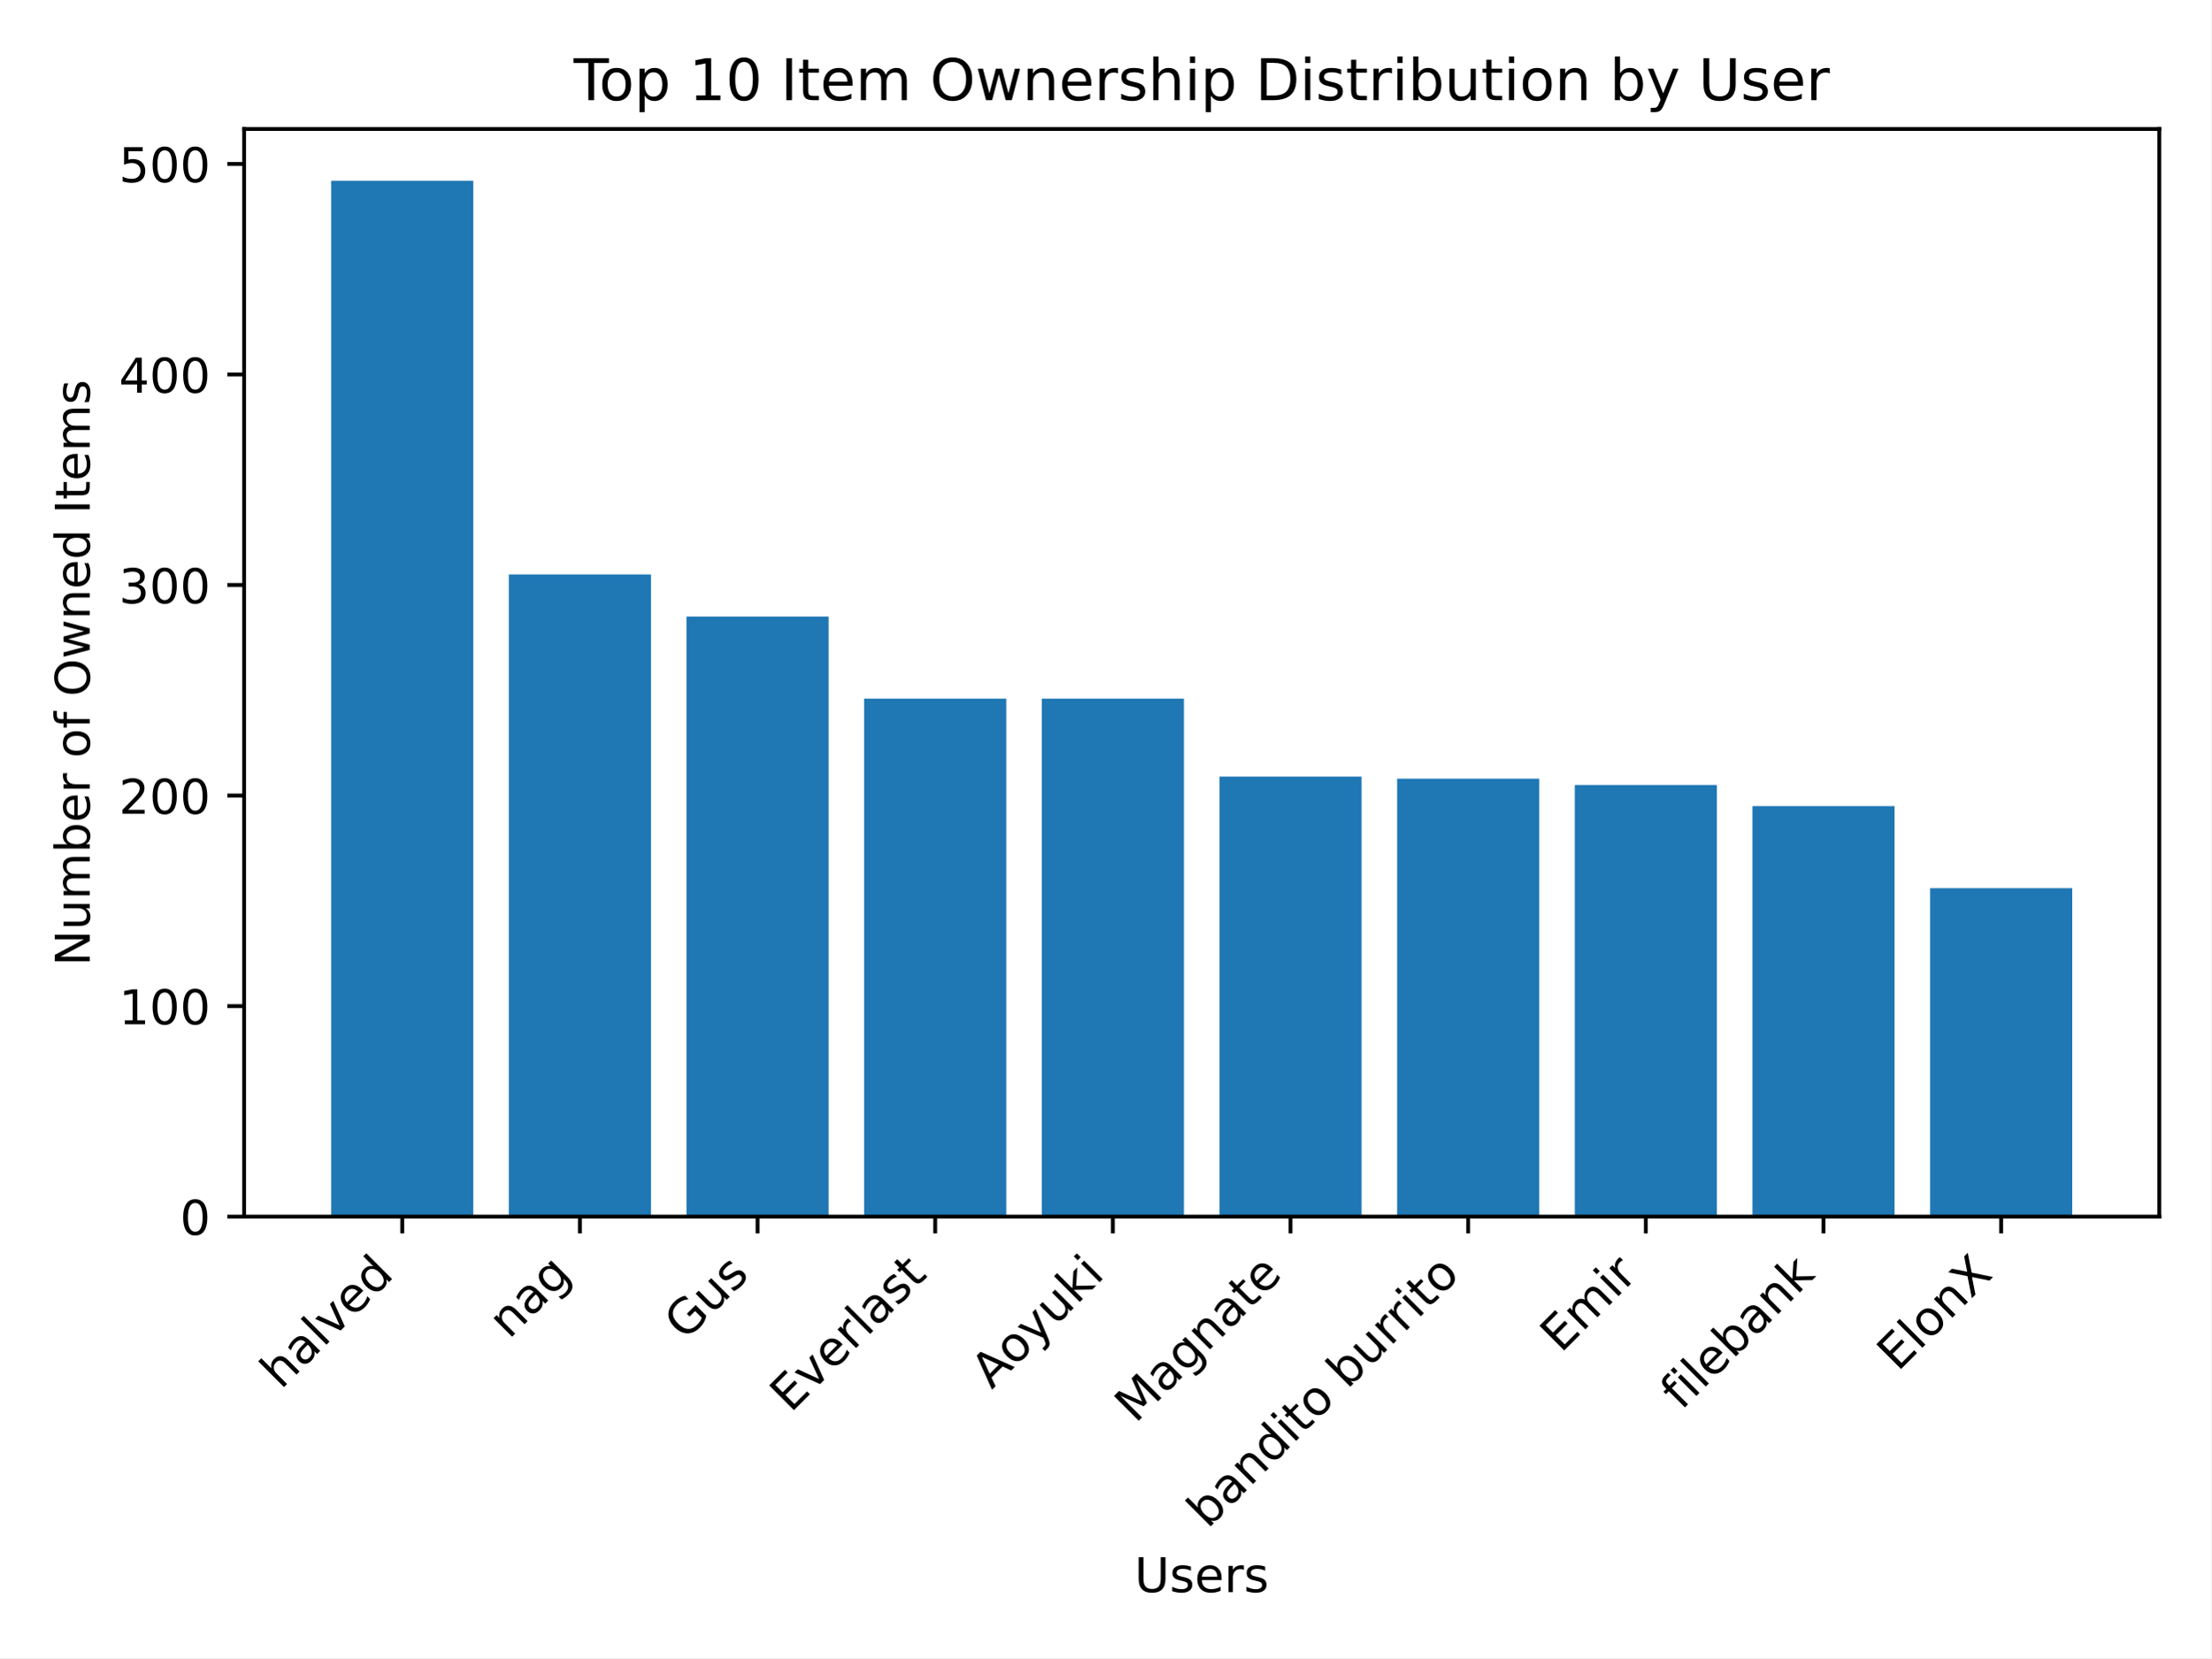
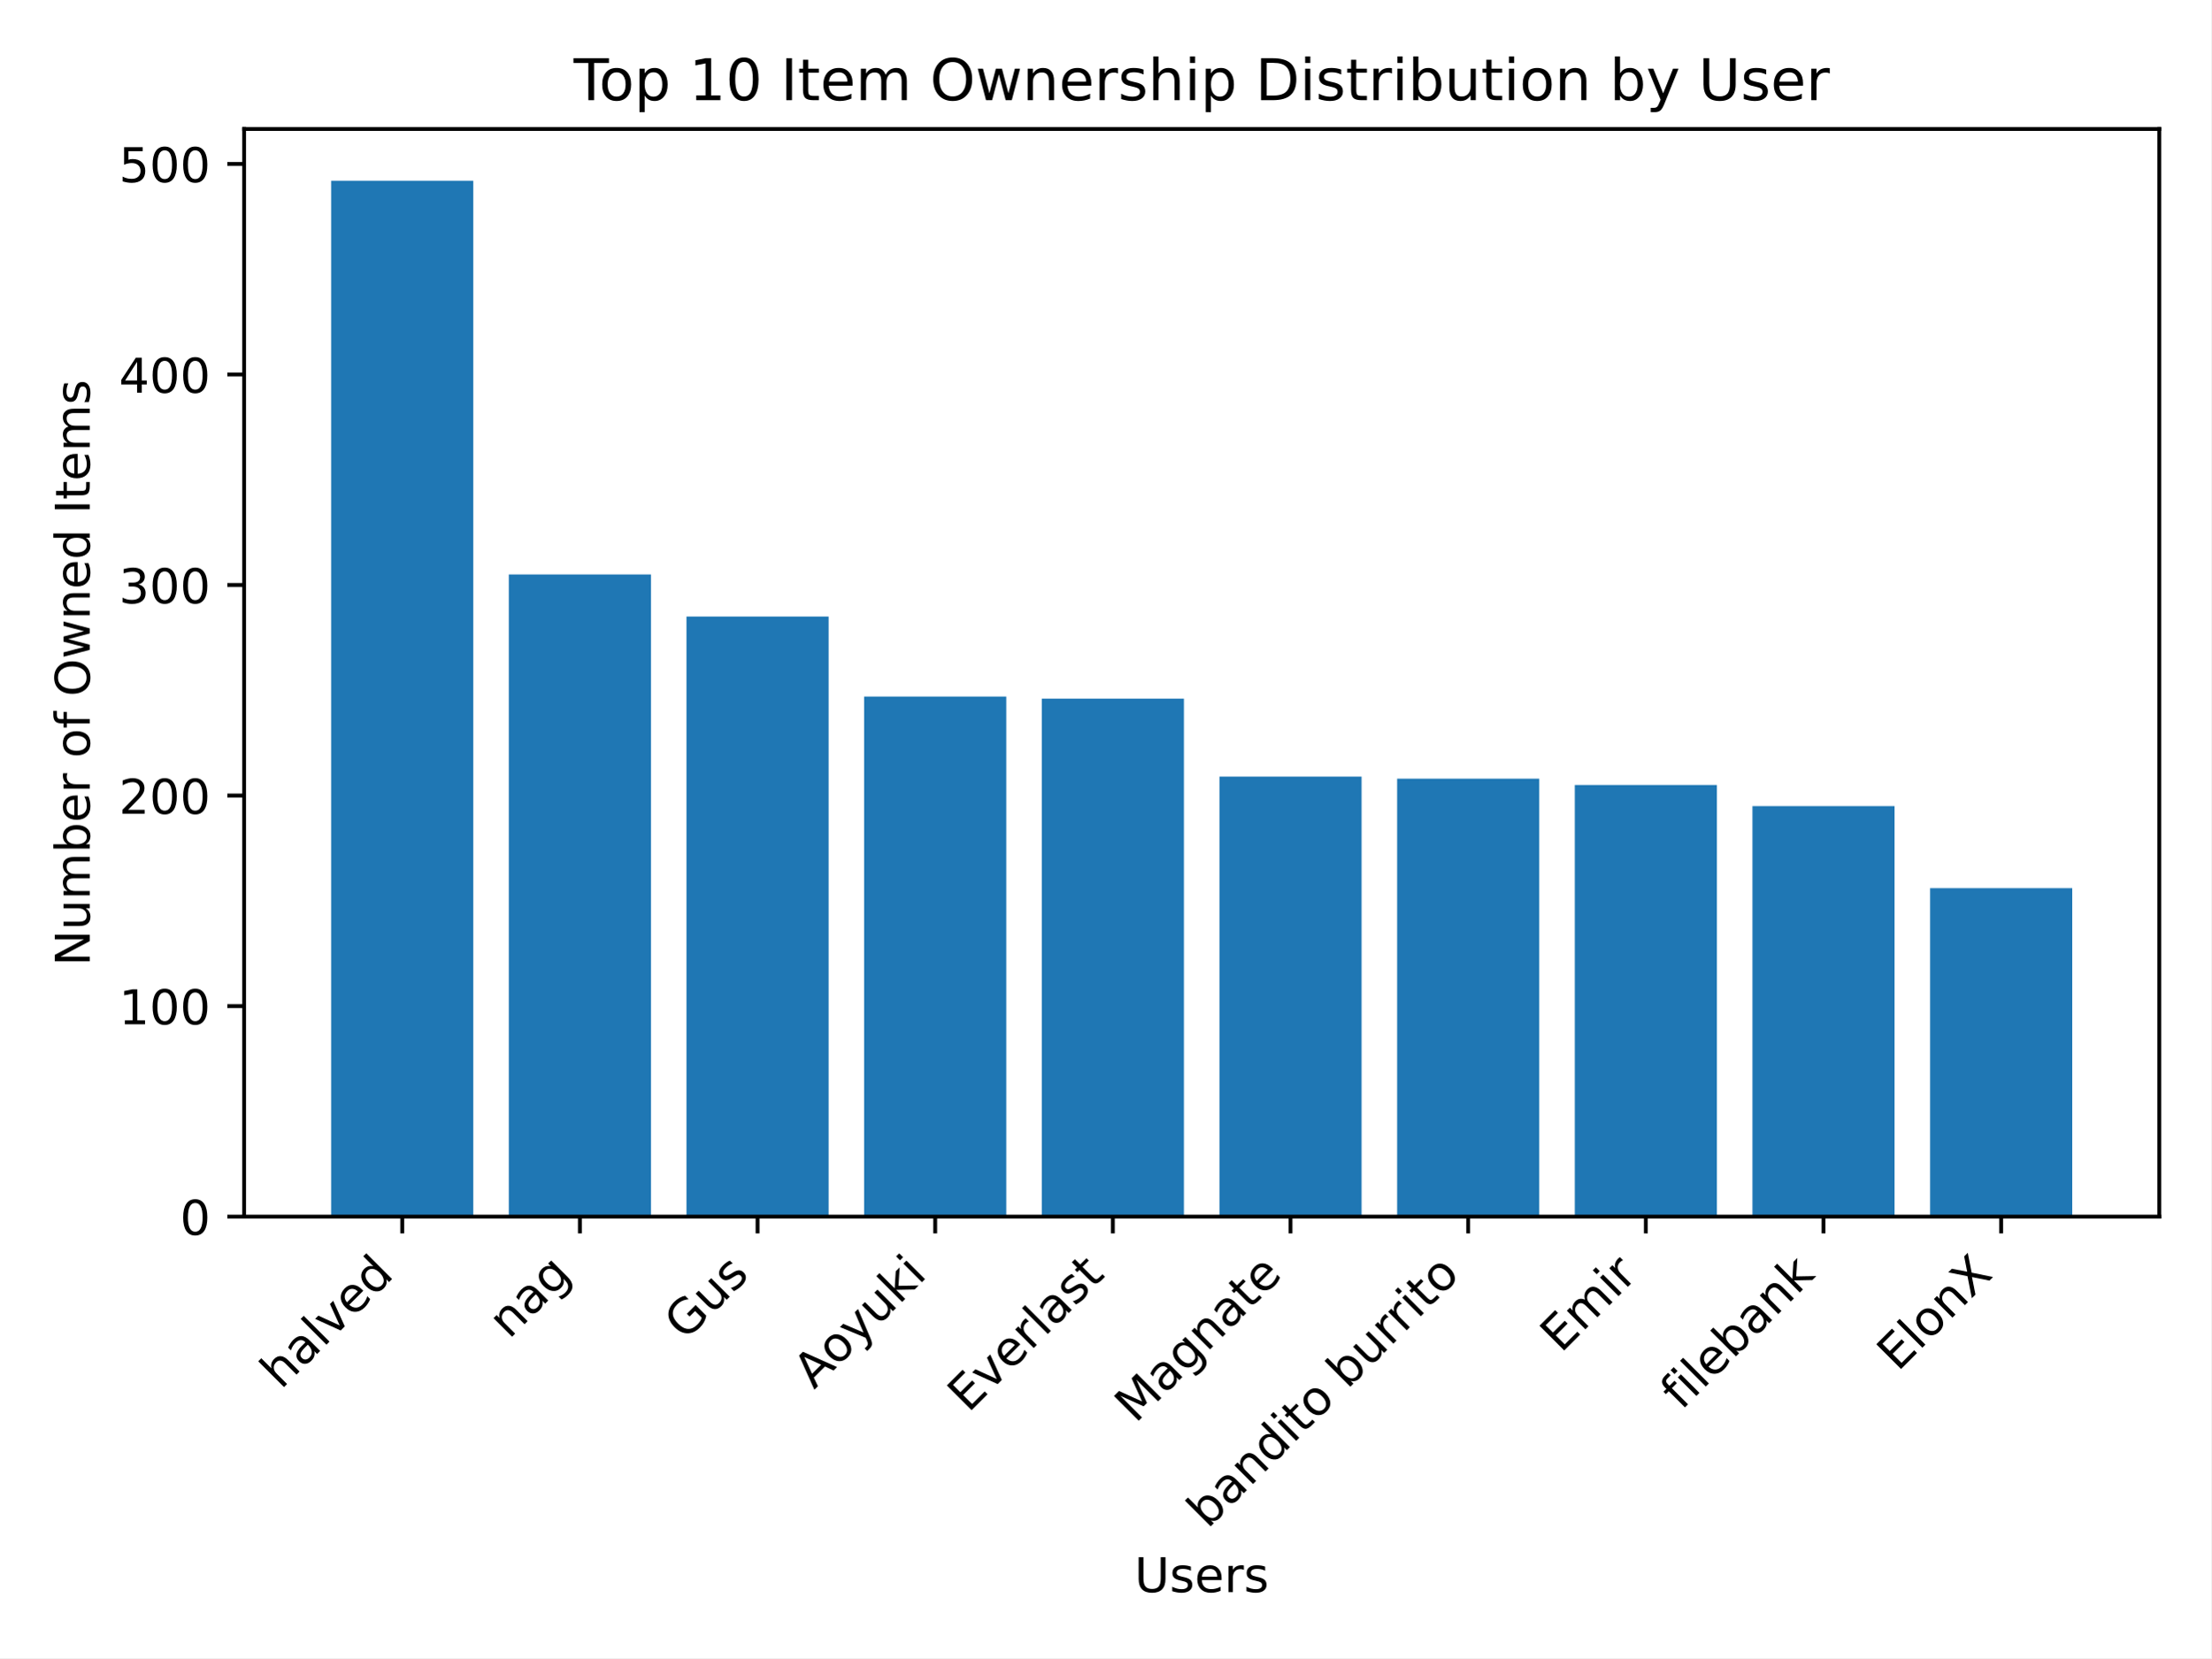
<svg xmlns="http://www.w3.org/2000/svg" xmlns:xlink="http://www.w3.org/1999/xlink" width="460.8pt" height="345.6pt" viewBox="0 0 460.8 345.6" version="1.1">
  <defs>
    <style type="text/css">*{stroke-linejoin: round; stroke-linecap: butt}</style>
  </defs>
  <g id="figure_1">
    <g id="patch_1">
      <path d="M 0 345.6  L 460.8 345.6  L 460.8 0  L 0 0  z " style="fill: #ffffff" />
    </g>
    <g id="axes_1">
      <g id="patch_2">
        <path d="M 50.87 253.581  L 450 253.581  L 450 26.88  L 50.87 26.88  z " style="fill: #ffffff" />
      </g>
      <g id="patch_3">
-         <path d="M 69.012 253.581  L 98.632 253.581  L 98.632 37.675  L 69.012 37.675  z " clip-path="url(#p91d55dc1e4)" style="fill: #1f77b4" />
+         <path d="M 69.012 253.581  L 98.632 253.581  L 98.632 37.675  L 69.012 37.675  z " clip-path="url(#pfe0684c761)" style="fill: #1f77b4" />
      </g>
      <g id="patch_4">
-         <path d="M 106.037 253.581  L 135.657 253.581  L 135.657 119.737  L 106.037 119.737  z " clip-path="url(#p91d55dc1e4)" style="fill: #1f77b4" />
+         <path d="M 106.037 253.581  L 135.657 253.581  L 135.657 119.737  L 106.037 119.737  z " clip-path="url(#pfe0684c761)" style="fill: #1f77b4" />
      </g>
      <g id="patch_5">
-         <path d="M 143.062 253.581  L 172.682 253.581  L 172.682 128.513  L 143.062 128.513  z " clip-path="url(#p91d55dc1e4)" style="fill: #1f77b4" />
+         <path d="M 143.062 253.581  L 172.682 253.581  L 172.682 128.513  L 143.062 128.513  z " clip-path="url(#pfe0684c761)" style="fill: #1f77b4" />
      </g>
      <g id="patch_6">
-         <path d="M 180.087 253.581  L 209.707 253.581  L 209.707 145.628  L 180.087 145.628  z " clip-path="url(#p91d55dc1e4)" style="fill: #1f77b4" />
+         <path d="M 180.087 253.581  L 209.707 253.581  L 209.707 145.189  L 180.087 145.189  z " clip-path="url(#pfe0684c761)" style="fill: #1f77b4" />
      </g>
      <g id="patch_7">
-         <path d="M 217.112 253.581  L 246.732 253.581  L 246.732 145.628  L 217.112 145.628  z " clip-path="url(#p91d55dc1e4)" style="fill: #1f77b4" />
+         <path d="M 217.112 253.581  L 246.732 253.581  L 246.732 145.628  L 217.112 145.628  z " clip-path="url(#pfe0684c761)" style="fill: #1f77b4" />
      </g>
      <g id="patch_8">
-         <path d="M 254.138 253.581  L 283.758 253.581  L 283.758 161.865  L 254.138 161.865  z " clip-path="url(#p91d55dc1e4)" style="fill: #1f77b4" />
+         <path d="M 254.138 253.581  L 283.758 253.581  L 283.758 161.865  L 254.138 161.865  z " clip-path="url(#pfe0684c761)" style="fill: #1f77b4" />
      </g>
      <g id="patch_9">
-         <path d="M 291.163 253.581  L 320.783 253.581  L 320.783 162.304  L 291.163 162.304  z " clip-path="url(#p91d55dc1e4)" style="fill: #1f77b4" />
+         <path d="M 291.163 253.581  L 320.783 253.581  L 320.783 162.304  L 291.163 162.304  z " clip-path="url(#pfe0684c761)" style="fill: #1f77b4" />
      </g>
      <g id="patch_10">
-         <path d="M 328.188 253.581  L 357.808 253.581  L 357.808 163.62  L 328.188 163.62  z " clip-path="url(#p91d55dc1e4)" style="fill: #1f77b4" />
+         <path d="M 328.188 253.581  L 357.808 253.581  L 357.808 163.62  L 328.188 163.62  z " clip-path="url(#pfe0684c761)" style="fill: #1f77b4" />
      </g>
      <g id="patch_11">
-         <path d="M 365.213 253.581  L 394.833 253.581  L 394.833 168.008  L 365.213 168.008  z " clip-path="url(#p91d55dc1e4)" style="fill: #1f77b4" />
+         <path d="M 365.213 253.581  L 394.833 253.581  L 394.833 168.008  L 365.213 168.008  z " clip-path="url(#pfe0684c761)" style="fill: #1f77b4" />
      </g>
      <g id="patch_12">
-         <path d="M 402.238 253.581  L 431.858 253.581  L 431.858 185.123  L 402.238 185.123  z " clip-path="url(#p91d55dc1e4)" style="fill: #1f77b4" />
+         <path d="M 402.238 253.581  L 431.858 253.581  L 431.858 185.123  L 402.238 185.123  z " clip-path="url(#pfe0684c761)" style="fill: #1f77b4" />
      </g>
      <g id="matplotlib.axis_1">
        <g id="xtick_1">
          <g id="line2d_1">
            <defs>
-               <path id="m65806844af" d="M 0 0  L 0 3.5  " style="stroke: #000000; stroke-width: 0.8" />
+               <path id="m6b470189b4" d="M 0 0  L 0 3.5  " style="stroke: #000000; stroke-width: 0.8" />
            </defs>
            <g>
-               <use xlink:href="#m65806844af" x="83.822" y="253.581" style="stroke: #000000; stroke-width: 0.8" />
+               <use xlink:href="#m6b470189b4" x="83.822" y="253.581" style="stroke: #000000; stroke-width: 0.8" />
            </g>
          </g>
          <g id="text_1">
            <g transform="translate(58.54764 289.7576) rotate(-45) scale(0.1 -0.1)">
              <defs>
                <path id="DejaVuSans-68" d="M 3513 2113  L 3513 0  L 2938 0  L 2938 2094  Q 2938 2591 2744 2837  Q 2550 3084 2163 3084  Q 1697 3084 1428 2787  Q 1159 2491 1159 1978  L 1159 0  L 581 0  L 581 4863  L 1159 4863  L 1159 2956  Q 1366 3272 1645 3428  Q 1925 3584 2291 3584  Q 2894 3584 3203 3211  Q 3513 2838 3513 2113  z " transform="scale(0.015625)" />
                <path id="DejaVuSans-61" d="M 2194 1759  Q 1497 1759 1228 1600  Q 959 1441 959 1056  Q 959 750 1161 570  Q 1363 391 1709 391  Q 2188 391 2477 730  Q 2766 1069 2766 1631  L 2766 1759  L 2194 1759  z M 3341 1997  L 3341 0  L 2766 0  L 2766 531  Q 2569 213 2275 61  Q 1981 -91 1556 -91  Q 1019 -91 701 211  Q 384 513 384 1019  Q 384 1609 779 1909  Q 1175 2209 1959 2209  L 2766 2209  L 2766 2266  Q 2766 2663 2505 2880  Q 2244 3097 1772 3097  Q 1472 3097 1187 3025  Q 903 2953 641 2809  L 641 3341  Q 956 3463 1253 3523  Q 1550 3584 1831 3584  Q 2591 3584 2966 3190  Q 3341 2797 3341 1997  z " transform="scale(0.015625)" />
                <path id="DejaVuSans-6c" d="M 603 4863  L 1178 4863  L 1178 0  L 603 0  L 603 4863  z " transform="scale(0.015625)" />
                <path id="DejaVuSans-76" d="M 191 3500  L 800 3500  L 1894 563  L 2988 3500  L 3597 3500  L 2284 0  L 1503 0  L 191 3500  z " transform="scale(0.015625)" />
                <path id="DejaVuSans-65" d="M 3597 1894  L 3597 1613  L 953 1613  Q 991 1019 1311 708  Q 1631 397 2203 397  Q 2534 397 2845 478  Q 3156 559 3463 722  L 3463 178  Q 3153 47 2828 -22  Q 2503 -91 2169 -91  Q 1331 -91 842 396  Q 353 884 353 1716  Q 353 2575 817 3079  Q 1281 3584 2069 3584  Q 2775 3584 3186 3129  Q 3597 2675 3597 1894  z M 3022 2063  Q 3016 2534 2758 2815  Q 2500 3097 2075 3097  Q 1594 3097 1305 2825  Q 1016 2553 972 2059  L 3022 2063  z " transform="scale(0.015625)" />
                <path id="DejaVuSans-64" d="M 2906 2969  L 2906 4863  L 3481 4863  L 3481 0  L 2906 0  L 2906 525  Q 2725 213 2448 61  Q 2172 -91 1784 -91  Q 1150 -91 751 415  Q 353 922 353 1747  Q 353 2572 751 3078  Q 1150 3584 1784 3584  Q 2172 3584 2448 3432  Q 2725 3281 2906 2969  z M 947 1747  Q 947 1113 1208 752  Q 1469 391 1925 391  Q 2381 391 2643 752  Q 2906 1113 2906 1747  Q 2906 2381 2643 2742  Q 2381 3103 1925 3103  Q 1469 3103 1208 2742  Q 947 2381 947 1747  z " transform="scale(0.015625)" />
              </defs>
              <use xlink:href="#DejaVuSans-68" />
              <use xlink:href="#DejaVuSans-61" transform="translate(63.37891 0)" />
              <use xlink:href="#DejaVuSans-6c" transform="translate(124.6582 0)" />
              <use xlink:href="#DejaVuSans-76" transform="translate(152.4414 0)" />
              <use xlink:href="#DejaVuSans-65" transform="translate(211.6211 0)" />
              <use xlink:href="#DejaVuSans-64" transform="translate(273.1445 0)" />
            </g>
          </g>
        </g>
        <g id="xtick_2">
          <g id="line2d_2">
            <g>
-               <use xlink:href="#m65806844af" x="120.847" y="253.581" style="stroke: #000000; stroke-width: 0.8" />
+               <use xlink:href="#m6b470189b4" x="120.847" y="253.581" style="stroke: #000000; stroke-width: 0.8" />
            </g>
          </g>
          <g id="text_2">
            <g transform="translate(106.0732 279.257) rotate(-45) scale(0.1 -0.1)">
              <defs>
                <path id="DejaVuSans-6e" d="M 3513 2113  L 3513 0  L 2938 0  L 2938 2094  Q 2938 2591 2744 2837  Q 2550 3084 2163 3084  Q 1697 3084 1428 2787  Q 1159 2491 1159 1978  L 1159 0  L 581 0  L 581 3500  L 1159 3500  L 1159 2956  Q 1366 3272 1645 3428  Q 1925 3584 2291 3584  Q 2894 3584 3203 3211  Q 3513 2838 3513 2113  z " transform="scale(0.015625)" />
                <path id="DejaVuSans-67" d="M 2906 1791  Q 2906 2416 2648 2759  Q 2391 3103 1925 3103  Q 1463 3103 1205 2759  Q 947 2416 947 1791  Q 947 1169 1205 825  Q 1463 481 1925 481  Q 2391 481 2648 825  Q 2906 1169 2906 1791  z M 3481 434  Q 3481 -459 3084 -895  Q 2688 -1331 1869 -1331  Q 1566 -1331 1297 -1286  Q 1028 -1241 775 -1147  L 775 -588  Q 1028 -725 1275 -790  Q 1522 -856 1778 -856  Q 2344 -856 2625 -561  Q 2906 -266 2906 331  L 2906 616  Q 2728 306 2450 153  Q 2172 0 1784 0  Q 1141 0 747 490  Q 353 981 353 1791  Q 353 2603 747 3093  Q 1141 3584 1784 3584  Q 2172 3584 2450 3431  Q 2728 3278 2906 2969  L 2906 3500  L 3481 3500  L 3481 434  z " transform="scale(0.015625)" />
              </defs>
              <use xlink:href="#DejaVuSans-6e" />
              <use xlink:href="#DejaVuSans-61" transform="translate(63.37891 0)" />
              <use xlink:href="#DejaVuSans-67" transform="translate(124.6582 0)" />
            </g>
          </g>
        </g>
        <g id="xtick_3">
          <g id="line2d_3">
            <g>
-               <use xlink:href="#m65806844af" x="157.872" y="253.581" style="stroke: #000000; stroke-width: 0.8" />
+               <use xlink:href="#m6b470189b4" x="157.872" y="253.581" style="stroke: #000000; stroke-width: 0.8" />
            </g>
          </g>
          <g id="text_3">
            <g transform="translate(142.758 279.5973) rotate(-45) scale(0.1 -0.1)">
              <defs>
                <path id="DejaVuSans-47" d="M 3809 666  L 3809 1919  L 2778 1919  L 2778 2438  L 4434 2438  L 4434 434  Q 4069 175 3628 42  Q 3188 -91 2688 -91  Q 1594 -91 976 548  Q 359 1188 359 2328  Q 359 3472 976 4111  Q 1594 4750 2688 4750  Q 3144 4750 3555 4637  Q 3966 4525 4313 4306  L 4313 3634  Q 3963 3931 3569 4081  Q 3175 4231 2741 4231  Q 1884 4231 1454 3753  Q 1025 3275 1025 2328  Q 1025 1384 1454 906  Q 1884 428 2741 428  Q 3075 428 3337 486  Q 3600 544 3809 666  z " transform="scale(0.015625)" />
                <path id="DejaVuSans-75" d="M 544 1381  L 544 3500  L 1119 3500  L 1119 1403  Q 1119 906 1312 657  Q 1506 409 1894 409  Q 2359 409 2629 706  Q 2900 1003 2900 1516  L 2900 3500  L 3475 3500  L 3475 0  L 2900 0  L 2900 538  Q 2691 219 2414 64  Q 2138 -91 1772 -91  Q 1169 -91 856 284  Q 544 659 544 1381  z M 1991 3584  L 1991 3584  z " transform="scale(0.015625)" />
                <path id="DejaVuSans-73" d="M 2834 3397  L 2834 2853  Q 2591 2978 2328 3040  Q 2066 3103 1784 3103  Q 1356 3103 1142 2972  Q 928 2841 928 2578  Q 928 2378 1081 2264  Q 1234 2150 1697 2047  L 1894 2003  Q 2506 1872 2764 1633  Q 3022 1394 3022 966  Q 3022 478 2636 193  Q 2250 -91 1575 -91  Q 1294 -91 989 -36  Q 684 19 347 128  L 347 722  Q 666 556 975 473  Q 1284 391 1588 391  Q 1994 391 2212 530  Q 2431 669 2431 922  Q 2431 1156 2273 1281  Q 2116 1406 1581 1522  L 1381 1569  Q 847 1681 609 1914  Q 372 2147 372 2553  Q 372 3047 722 3315  Q 1072 3584 1716 3584  Q 2034 3584 2315 3537  Q 2597 3491 2834 3397  z " transform="scale(0.015625)" />
              </defs>
              <use xlink:href="#DejaVuSans-47" />
              <use xlink:href="#DejaVuSans-75" transform="translate(77.49023 0)" />
              <use xlink:href="#DejaVuSans-73" transform="translate(140.8691 0)" />
            </g>
          </g>
        </g>
        <g id="xtick_4">
          <g id="line2d_4">
            <g>
-               <use xlink:href="#m65806844af" x="194.897" y="253.581" style="stroke: #000000; stroke-width: 0.8" />
+               <use xlink:href="#m6b470189b4" x="194.897" y="253.581" style="stroke: #000000; stroke-width: 0.8" />
            </g>
          </g>
          <g id="text_4">
-             <g transform="translate(164.7625 294.6178) rotate(-45) scale(0.1 -0.1)">
+             <g transform="translate(169.6615 289.7189) rotate(-45) scale(0.1 -0.1)">
+               <defs>
+                 <path id="DejaVuSans-41" d="M 2188 4044  L 1331 1722  L 3047 1722  L 2188 4044  z M 1831 4666  L 2547 4666  L 4325 0  L 3669 0  L 3244 1197  L 1141 1197  L 716 0  L 50 0  L 1831 4666  z " transform="scale(0.015625)" />
+                 <path id="DejaVuSans-6f" d="M 1959 3097  Q 1497 3097 1228 2736  Q 959 2375 959 1747  Q 959 1119 1226 758  Q 1494 397 1959 397  Q 2419 397 2687 759  Q 2956 1122 2956 1747  Q 2956 2369 2687 2733  Q 2419 3097 1959 3097  z M 1959 3584  Q 2709 3584 3137 3096  Q 3566 2609 3566 1747  Q 3566 888 3137 398  Q 2709 -91 1959 -91  Q 1206 -91 779 398  Q 353 888 353 1747  Q 353 2609 779 3096  Q 1206 3584 1959 3584  z " transform="scale(0.015625)" />
+                 <path id="DejaVuSans-79" d="M 2059 -325  Q 1816 -950 1584 -1140  Q 1353 -1331 966 -1331  L 506 -1331  L 506 -850  L 844 -850  Q 1081 -850 1212 -737  Q 1344 -625 1503 -206  L 1606 56  L 191 3500  L 800 3500  L 1894 763  L 2988 3500  L 3597 3500  L 2059 -325  z " transform="scale(0.015625)" />
+                 <path id="DejaVuSans-6b" d="M 581 4863  L 1159 4863  L 1159 1991  L 2875 3500  L 3609 3500  L 1753 1863  L 3688 0  L 2938 0  L 1159 1709  L 1159 0  L 581 0  L 581 4863  z " transform="scale(0.015625)" />
+                 <path id="DejaVuSans-69" d="M 603 3500  L 1178 3500  L 1178 0  L 603 0  L 603 3500  z M 603 4863  L 1178 4863  L 1178 4134  L 603 4134  L 603 4863  z " transform="scale(0.015625)" />
+               </defs>
+               <use xlink:href="#DejaVuSans-41" />
+               <use xlink:href="#DejaVuSans-6f" transform="translate(66.6582 0)" />
+               <use xlink:href="#DejaVuSans-79" transform="translate(127.8398 0)" />
+               <use xlink:href="#DejaVuSans-75" transform="translate(187.0195 0)" />
+               <use xlink:href="#DejaVuSans-6b" transform="translate(250.3984 0)" />
+               <use xlink:href="#DejaVuSans-69" transform="translate(308.3086 0)" />
+             </g>
+           </g>
+         </g>
+         <g id="xtick_5">
+           <g id="line2d_5">
+             <g>
+               <use xlink:href="#m6b470189b4" x="231.922" y="253.581" style="stroke: #000000; stroke-width: 0.8" />
+             </g>
+           </g>
+           <g id="text_5">
+             <g transform="translate(201.7876 294.6178) rotate(-45) scale(0.1 -0.1)">
              <defs>
                <path id="DejaVuSans-45" d="M 628 4666  L 3578 4666  L 3578 4134  L 1259 4134  L 1259 2753  L 3481 2753  L 3481 2222  L 1259 2222  L 1259 531  L 3634 531  L 3634 0  L 628 0  L 628 4666  z " transform="scale(0.015625)" />
                <path id="DejaVuSans-72" d="M 2631 2963  Q 2534 3019 2420 3045  Q 2306 3072 2169 3072  Q 1681 3072 1420 2755  Q 1159 2438 1159 1844  L 1159 0  L 581 0  L 581 3500  L 1159 3500  L 1159 2956  Q 1341 3275 1631 3429  Q 1922 3584 2338 3584  Q 2397 3584 2469 3576  Q 2541 3569 2628 3553  L 2631 2963  z " transform="scale(0.015625)" />
                <path id="DejaVuSans-74" d="M 1172 4494  L 1172 3500  L 2356 3500  L 2356 3053  L 1172 3053  L 1172 1153  Q 1172 725 1289 603  Q 1406 481 1766 481  L 2356 481  L 2356 0  L 1766 0  Q 1100 0 847 248  Q 594 497 594 1153  L 594 3053  L 172 3053  L 172 3500  L 594 3500  L 594 4494  L 1172 4494  z " transform="scale(0.015625)" />
              </defs>
              <use xlink:href="#DejaVuSans-45" />
              <use xlink:href="#DejaVuSans-76" transform="translate(63.18359 0)" />
              <use xlink:href="#DejaVuSans-65" transform="translate(122.3633 0)" />
              <use xlink:href="#DejaVuSans-72" transform="translate(183.8867 0)" />
              <use xlink:href="#DejaVuSans-6c" transform="translate(225 0)" />
              <use xlink:href="#DejaVuSans-61" transform="translate(252.7832 0)" />
              <use xlink:href="#DejaVuSans-73" transform="translate(314.0625 0)" />
              <use xlink:href="#DejaVuSans-74" transform="translate(366.1621 0)" />
            </g>
          </g>
        </g>
-         <g id="xtick_5">
-           <g id="line2d_5">
-             <g>
-               <use xlink:href="#m65806844af" x="231.922" y="253.581" style="stroke: #000000; stroke-width: 0.8" />
-             </g>
-           </g>
-           <g id="text_5">
-             <g transform="translate(206.6865 289.7189) rotate(-45) scale(0.1 -0.1)">
-               <defs>
-                 <path id="DejaVuSans-41" d="M 2188 4044  L 1331 1722  L 3047 1722  L 2188 4044  z M 1831 4666  L 2547 4666  L 4325 0  L 3669 0  L 3244 1197  L 1141 1197  L 716 0  L 50 0  L 1831 4666  z " transform="scale(0.015625)" />
-                 <path id="DejaVuSans-6f" d="M 1959 3097  Q 1497 3097 1228 2736  Q 959 2375 959 1747  Q 959 1119 1226 758  Q 1494 397 1959 397  Q 2419 397 2687 759  Q 2956 1122 2956 1747  Q 2956 2369 2687 2733  Q 2419 3097 1959 3097  z M 1959 3584  Q 2709 3584 3137 3096  Q 3566 2609 3566 1747  Q 3566 888 3137 398  Q 2709 -91 1959 -91  Q 1206 -91 779 398  Q 353 888 353 1747  Q 353 2609 779 3096  Q 1206 3584 1959 3584  z " transform="scale(0.015625)" />
-                 <path id="DejaVuSans-79" d="M 2059 -325  Q 1816 -950 1584 -1140  Q 1353 -1331 966 -1331  L 506 -1331  L 506 -850  L 844 -850  Q 1081 -850 1212 -737  Q 1344 -625 1503 -206  L 1606 56  L 191 3500  L 800 3500  L 1894 763  L 2988 3500  L 3597 3500  L 2059 -325  z " transform="scale(0.015625)" />
-                 <path id="DejaVuSans-6b" d="M 581 4863  L 1159 4863  L 1159 1991  L 2875 3500  L 3609 3500  L 1753 1863  L 3688 0  L 2938 0  L 1159 1709  L 1159 0  L 581 0  L 581 4863  z " transform="scale(0.015625)" />
-                 <path id="DejaVuSans-69" d="M 603 3500  L 1178 3500  L 1178 0  L 603 0  L 603 3500  z M 603 4863  L 1178 4863  L 1178 4134  L 603 4134  L 603 4863  z " transform="scale(0.015625)" />
-               </defs>
-               <use xlink:href="#DejaVuSans-41" />
-               <use xlink:href="#DejaVuSans-6f" transform="translate(66.6582 0)" />
-               <use xlink:href="#DejaVuSans-79" transform="translate(127.8398 0)" />
-               <use xlink:href="#DejaVuSans-75" transform="translate(187.0195 0)" />
-               <use xlink:href="#DejaVuSans-6b" transform="translate(250.3984 0)" />
-               <use xlink:href="#DejaVuSans-69" transform="translate(308.3086 0)" />
-             </g>
-           </g>
-         </g>
        <g id="xtick_6">
          <g id="line2d_6">
            <g>
-               <use xlink:href="#m65806844af" x="268.948" y="253.581" style="stroke: #000000; stroke-width: 0.8" />
+               <use xlink:href="#m6b470189b4" x="268.948" y="253.581" style="stroke: #000000; stroke-width: 0.8" />
            </g>
          </g>
          <g id="text_6">
            <g transform="translate(236.6162 296.8143) rotate(-45) scale(0.1 -0.1)">
              <defs>
                <path id="DejaVuSans-4d" d="M 628 4666  L 1569 4666  L 2759 1491  L 3956 4666  L 4897 4666  L 4897 0  L 4281 0  L 4281 4097  L 3078 897  L 2444 897  L 1241 4097  L 1241 0  L 628 0  L 628 4666  z " transform="scale(0.015625)" />
              </defs>
              <use xlink:href="#DejaVuSans-4d" />
              <use xlink:href="#DejaVuSans-61" transform="translate(86.2793 0)" />
              <use xlink:href="#DejaVuSans-67" transform="translate(147.5586 0)" />
              <use xlink:href="#DejaVuSans-6e" transform="translate(211.0352 0)" />
              <use xlink:href="#DejaVuSans-61" transform="translate(274.4141 0)" />
              <use xlink:href="#DejaVuSans-74" transform="translate(335.6934 0)" />
              <use xlink:href="#DejaVuSans-65" transform="translate(374.9023 0)" />
            </g>
          </g>
        </g>
        <g id="xtick_7">
          <g id="line2d_7">
            <g>
-               <use xlink:href="#m65806844af" x="305.973" y="253.581" style="stroke: #000000; stroke-width: 0.8" />
+               <use xlink:href="#m6b470189b4" x="305.973" y="253.581" style="stroke: #000000; stroke-width: 0.8" />
            </g>
          </g>
          <g id="text_7">
            <g transform="translate(251.6756 318.7799) rotate(-45) scale(0.1 -0.1)">
              <defs>
                <path id="DejaVuSans-62" d="M 3116 1747  Q 3116 2381 2855 2742  Q 2594 3103 2138 3103  Q 1681 3103 1420 2742  Q 1159 2381 1159 1747  Q 1159 1113 1420 752  Q 1681 391 2138 391  Q 2594 391 2855 752  Q 3116 1113 3116 1747  z M 1159 2969  Q 1341 3281 1617 3432  Q 1894 3584 2278 3584  Q 2916 3584 3314 3078  Q 3713 2572 3713 1747  Q 3713 922 3314 415  Q 2916 -91 2278 -91  Q 1894 -91 1617 61  Q 1341 213 1159 525  L 1159 0  L 581 0  L 581 4863  L 1159 4863  L 1159 2969  z " transform="scale(0.015625)" />
                <path id="DejaVuSans-20" transform="scale(0.015625)" />
              </defs>
              <use xlink:href="#DejaVuSans-62" />
              <use xlink:href="#DejaVuSans-61" transform="translate(63.47656 0)" />
              <use xlink:href="#DejaVuSans-6e" transform="translate(124.7559 0)" />
              <use xlink:href="#DejaVuSans-64" transform="translate(188.1348 0)" />
              <use xlink:href="#DejaVuSans-69" transform="translate(251.6113 0)" />
              <use xlink:href="#DejaVuSans-74" transform="translate(279.3945 0)" />
              <use xlink:href="#DejaVuSans-6f" transform="translate(318.6035 0)" />
              <use xlink:href="#DejaVuSans-20" transform="translate(379.7852 0)" />
              <use xlink:href="#DejaVuSans-62" transform="translate(411.5723 0)" />
              <use xlink:href="#DejaVuSans-75" transform="translate(475.0488 0)" />
              <use xlink:href="#DejaVuSans-72" transform="translate(538.4277 0)" />
              <use xlink:href="#DejaVuSans-72" transform="translate(577.791 0)" />
              <use xlink:href="#DejaVuSans-69" transform="translate(618.9043 0)" />
              <use xlink:href="#DejaVuSans-74" transform="translate(646.6875 0)" />
              <use xlink:href="#DejaVuSans-6f" transform="translate(685.8965 0)" />
            </g>
          </g>
        </g>
        <g id="xtick_8">
          <g id="line2d_8">
            <g>
-               <use xlink:href="#m65806844af" x="342.998" y="253.581" style="stroke: #000000; stroke-width: 0.8" />
+               <use xlink:href="#m6b470189b4" x="342.998" y="253.581" style="stroke: #000000; stroke-width: 0.8" />
            </g>
          </g>
          <g id="text_8">
            <g transform="translate(325.3001 282.1805) rotate(-45) scale(0.1 -0.1)">
              <defs>
                <path id="DejaVuSans-6d" d="M 3328 2828  Q 3544 3216 3844 3400  Q 4144 3584 4550 3584  Q 5097 3584 5394 3201  Q 5691 2819 5691 2113  L 5691 0  L 5113 0  L 5113 2094  Q 5113 2597 4934 2840  Q 4756 3084 4391 3084  Q 3944 3084 3684 2787  Q 3425 2491 3425 1978  L 3425 0  L 2847 0  L 2847 2094  Q 2847 2600 2669 2842  Q 2491 3084 2119 3084  Q 1678 3084 1418 2786  Q 1159 2488 1159 1978  L 1159 0  L 581 0  L 581 3500  L 1159 3500  L 1159 2956  Q 1356 3278 1631 3431  Q 1906 3584 2284 3584  Q 2666 3584 2933 3390  Q 3200 3197 3328 2828  z " transform="scale(0.015625)" />
              </defs>
              <use xlink:href="#DejaVuSans-45" />
              <use xlink:href="#DejaVuSans-6d" transform="translate(63.18359 0)" />
              <use xlink:href="#DejaVuSans-69" transform="translate(160.5957 0)" />
              <use xlink:href="#DejaVuSans-72" transform="translate(188.3789 0)" />
            </g>
          </g>
        </g>
        <g id="xtick_9">
          <g id="line2d_9">
            <g>
-               <use xlink:href="#m65806844af" x="380.023" y="253.581" style="stroke: #000000; stroke-width: 0.8" />
+               <use xlink:href="#m6b470189b4" x="380.023" y="253.581" style="stroke: #000000; stroke-width: 0.8" />
            </g>
          </g>
          <g id="text_9">
            <g transform="translate(350.3849 294.1206) rotate(-45) scale(0.1 -0.1)">
              <defs>
                <path id="DejaVuSans-66" d="M 2375 4863  L 2375 4384  L 1825 4384  Q 1516 4384 1395 4259  Q 1275 4134 1275 3809  L 1275 3500  L 2222 3500  L 2222 3053  L 1275 3053  L 1275 0  L 697 0  L 697 3053  L 147 3053  L 147 3500  L 697 3500  L 697 3744  Q 697 4328 969 4595  Q 1241 4863 1831 4863  L 2375 4863  z " transform="scale(0.015625)" />
              </defs>
              <use xlink:href="#DejaVuSans-66" />
              <use xlink:href="#DejaVuSans-69" transform="translate(35.20508 0)" />
              <use xlink:href="#DejaVuSans-6c" transform="translate(62.98828 0)" />
              <use xlink:href="#DejaVuSans-65" transform="translate(90.77148 0)" />
              <use xlink:href="#DejaVuSans-62" transform="translate(152.2949 0)" />
              <use xlink:href="#DejaVuSans-61" transform="translate(215.7715 0)" />
              <use xlink:href="#DejaVuSans-6e" transform="translate(277.0508 0)" />
              <use xlink:href="#DejaVuSans-6b" transform="translate(340.4297 0)" />
            </g>
          </g>
        </g>
        <g id="xtick_10">
          <g id="line2d_10">
            <g>
-               <use xlink:href="#m65806844af" x="417.048" y="253.581" style="stroke: #000000; stroke-width: 0.8" />
+               <use xlink:href="#m6b470189b4" x="417.048" y="253.581" style="stroke: #000000; stroke-width: 0.8" />
            </g>
          </g>
          <g id="text_10">
            <g transform="translate(395.4931 286.0375) rotate(-45) scale(0.1 -0.1)">
              <defs>
                <path id="DejaVuSans-58" d="M 403 4666  L 1081 4666  L 2241 2931  L 3406 4666  L 4084 4666  L 2584 2425  L 4184 0  L 3506 0  L 2194 1984  L 872 0  L 191 0  L 1856 2491  L 403 4666  z " transform="scale(0.015625)" />
              </defs>
              <use xlink:href="#DejaVuSans-45" />
              <use xlink:href="#DejaVuSans-6c" transform="translate(63.18359 0)" />
              <use xlink:href="#DejaVuSans-6f" transform="translate(90.9668 0)" />
              <use xlink:href="#DejaVuSans-6e" transform="translate(152.1484 0)" />
              <use xlink:href="#DejaVuSans-58" transform="translate(215.5273 0)" />
            </g>
          </g>
        </g>
        <g id="text_11">
          <g transform="translate(236.4342 331.8489) scale(0.1 -0.1)">
            <defs>
              <path id="DejaVuSans-55" d="M 556 4666  L 1191 4666  L 1191 1831  Q 1191 1081 1462 751  Q 1734 422 2344 422  Q 2950 422 3222 751  Q 3494 1081 3494 1831  L 3494 4666  L 4128 4666  L 4128 1753  Q 4128 841 3676 375  Q 3225 -91 2344 -91  Q 1459 -91 1007 375  Q 556 841 556 1753  L 556 4666  z " transform="scale(0.015625)" />
            </defs>
            <use xlink:href="#DejaVuSans-55" />
            <use xlink:href="#DejaVuSans-73" transform="translate(73.19336 0)" />
            <use xlink:href="#DejaVuSans-65" transform="translate(125.293 0)" />
            <use xlink:href="#DejaVuSans-72" transform="translate(186.8164 0)" />
            <use xlink:href="#DejaVuSans-73" transform="translate(227.9297 0)" />
          </g>
        </g>
      </g>
      <g id="matplotlib.axis_2">
        <g id="ytick_1">
          <g id="line2d_11">
            <defs>
-               <path id="m704f23979b" d="M 0 0  L -3.5 0  " style="stroke: #000000; stroke-width: 0.8" />
+               <path id="m0a27de1964" d="M 0 0  L -3.5 0  " style="stroke: #000000; stroke-width: 0.8" />
            </defs>
            <g>
-               <use xlink:href="#m704f23979b" x="50.87" y="253.581" style="stroke: #000000; stroke-width: 0.8" />
+               <use xlink:href="#m0a27de1964" x="50.87" y="253.581" style="stroke: #000000; stroke-width: 0.8" />
            </g>
          </g>
          <g id="text_12">
            <g transform="translate(37.5075 257.3798) scale(0.1 -0.1)">
              <defs>
                <path id="DejaVuSans-30" d="M 2034 4250  Q 1547 4250 1301 3770  Q 1056 3291 1056 2328  Q 1056 1369 1301 889  Q 1547 409 2034 409  Q 2525 409 2770 889  Q 3016 1369 3016 2328  Q 3016 3291 2770 3770  Q 2525 4250 2034 4250  z M 2034 4750  Q 2819 4750 3233 4129  Q 3647 3509 3647 2328  Q 3647 1150 3233 529  Q 2819 -91 2034 -91  Q 1250 -91 836 529  Q 422 1150 422 2328  Q 422 3509 836 4129  Q 1250 4750 2034 4750  z " transform="scale(0.015625)" />
              </defs>
              <use xlink:href="#DejaVuSans-30" />
            </g>
          </g>
        </g>
        <g id="ytick_2">
          <g id="line2d_12">
            <g>
-               <use xlink:href="#m704f23979b" x="50.87" y="209.697" style="stroke: #000000; stroke-width: 0.8" />
+               <use xlink:href="#m0a27de1964" x="50.87" y="209.697" style="stroke: #000000; stroke-width: 0.8" />
            </g>
          </g>
          <g id="text_13">
            <g transform="translate(24.7825 213.4966) scale(0.1 -0.1)">
              <defs>
                <path id="DejaVuSans-31" d="M 794 531  L 1825 531  L 1825 4091  L 703 3866  L 703 4441  L 1819 4666  L 2450 4666  L 2450 531  L 3481 531  L 3481 0  L 794 0  L 794 531  z " transform="scale(0.015625)" />
              </defs>
              <use xlink:href="#DejaVuSans-31" />
              <use xlink:href="#DejaVuSans-30" transform="translate(63.62305 0)" />
              <use xlink:href="#DejaVuSans-30" transform="translate(127.2461 0)" />
            </g>
          </g>
        </g>
        <g id="ytick_3">
          <g id="line2d_13">
            <g>
-               <use xlink:href="#m704f23979b" x="50.87" y="165.814" style="stroke: #000000; stroke-width: 0.8" />
+               <use xlink:href="#m0a27de1964" x="50.87" y="165.814" style="stroke: #000000; stroke-width: 0.8" />
            </g>
          </g>
          <g id="text_14">
            <g transform="translate(24.7825 169.6134) scale(0.1 -0.1)">
              <defs>
                <path id="DejaVuSans-32" d="M 1228 531  L 3431 531  L 3431 0  L 469 0  L 469 531  Q 828 903 1448 1529  Q 2069 2156 2228 2338  Q 2531 2678 2651 2914  Q 2772 3150 2772 3378  Q 2772 3750 2511 3984  Q 2250 4219 1831 4219  Q 1534 4219 1204 4116  Q 875 4013 500 3803  L 500 4441  Q 881 4594 1212 4672  Q 1544 4750 1819 4750  Q 2544 4750 2975 4387  Q 3406 4025 3406 3419  Q 3406 3131 3298 2873  Q 3191 2616 2906 2266  Q 2828 2175 2409 1742  Q 1991 1309 1228 531  z " transform="scale(0.015625)" />
              </defs>
              <use xlink:href="#DejaVuSans-32" />
              <use xlink:href="#DejaVuSans-30" transform="translate(63.62305 0)" />
              <use xlink:href="#DejaVuSans-30" transform="translate(127.2461 0)" />
            </g>
          </g>
        </g>
        <g id="ytick_4">
          <g id="line2d_14">
            <g>
-               <use xlink:href="#m704f23979b" x="50.87" y="121.931" style="stroke: #000000; stroke-width: 0.8" />
+               <use xlink:href="#m0a27de1964" x="50.87" y="121.931" style="stroke: #000000; stroke-width: 0.8" />
            </g>
          </g>
          <g id="text_15">
            <g transform="translate(24.7825 125.7302) scale(0.1 -0.1)">
              <defs>
                <path id="DejaVuSans-33" d="M 2597 2516  Q 3050 2419 3304 2112  Q 3559 1806 3559 1356  Q 3559 666 3084 287  Q 2609 -91 1734 -91  Q 1441 -91 1130 -33  Q 819 25 488 141  L 488 750  Q 750 597 1062 519  Q 1375 441 1716 441  Q 2309 441 2620 675  Q 2931 909 2931 1356  Q 2931 1769 2642 2001  Q 2353 2234 1838 2234  L 1294 2234  L 1294 2753  L 1863 2753  Q 2328 2753 2575 2939  Q 2822 3125 2822 3475  Q 2822 3834 2567 4026  Q 2313 4219 1838 4219  Q 1578 4219 1281 4162  Q 984 4106 628 3988  L 628 4550  Q 988 4650 1302 4700  Q 1616 4750 1894 4750  Q 2613 4750 3031 4423  Q 3450 4097 3450 3541  Q 3450 3153 3228 2886  Q 3006 2619 2597 2516  z " transform="scale(0.015625)" />
              </defs>
              <use xlink:href="#DejaVuSans-33" />
              <use xlink:href="#DejaVuSans-30" transform="translate(63.62305 0)" />
              <use xlink:href="#DejaVuSans-30" transform="translate(127.2461 0)" />
            </g>
          </g>
        </g>
        <g id="ytick_5">
          <g id="line2d_15">
            <g>
-               <use xlink:href="#m704f23979b" x="50.87" y="78.048" style="stroke: #000000; stroke-width: 0.8" />
+               <use xlink:href="#m0a27de1964" x="50.87" y="78.048" style="stroke: #000000; stroke-width: 0.8" />
            </g>
          </g>
          <g id="text_16">
            <g transform="translate(24.7825 81.84702) scale(0.1 -0.1)">
              <defs>
                <path id="DejaVuSans-34" d="M 2419 4116  L 825 1625  L 2419 1625  L 2419 4116  z M 2253 4666  L 3047 4666  L 3047 1625  L 3713 1625  L 3713 1100  L 3047 1100  L 3047 0  L 2419 0  L 2419 1100  L 313 1100  L 313 1709  L 2253 4666  z " transform="scale(0.015625)" />
              </defs>
              <use xlink:href="#DejaVuSans-34" />
              <use xlink:href="#DejaVuSans-30" transform="translate(63.62305 0)" />
              <use xlink:href="#DejaVuSans-30" transform="translate(127.2461 0)" />
            </g>
          </g>
        </g>
        <g id="ytick_6">
          <g id="line2d_16">
            <g>
-               <use xlink:href="#m704f23979b" x="50.87" y="34.165" style="stroke: #000000; stroke-width: 0.8" />
+               <use xlink:href="#m0a27de1964" x="50.87" y="34.165" style="stroke: #000000; stroke-width: 0.8" />
            </g>
          </g>
          <g id="text_17">
            <g transform="translate(24.7825 37.96383) scale(0.1 -0.1)">
              <defs>
                <path id="DejaVuSans-35" d="M 691 4666  L 3169 4666  L 3169 4134  L 1269 4134  L 1269 2991  Q 1406 3038 1543 3061  Q 1681 3084 1819 3084  Q 2600 3084 3056 2656  Q 3513 2228 3513 1497  Q 3513 744 3044 326  Q 2575 -91 1722 -91  Q 1428 -91 1123 -41  Q 819 9 494 109  L 494 744  Q 775 591 1075 516  Q 1375 441 1709 441  Q 2250 441 2565 725  Q 2881 1009 2881 1497  Q 2881 1984 2565 2268  Q 2250 2553 1709 2553  Q 1456 2553 1204 2497  Q 953 2441 691 2322  L 691 4666  z " transform="scale(0.015625)" />
              </defs>
              <use xlink:href="#DejaVuSans-35" />
              <use xlink:href="#DejaVuSans-30" transform="translate(63.62305 0)" />
              <use xlink:href="#DejaVuSans-30" transform="translate(127.2461 0)" />
            </g>
          </g>
        </g>
        <g id="text_18">
          <g transform="translate(18.70281 201.3342) rotate(-90) scale(0.1 -0.1)">
            <defs>
              <path id="DejaVuSans-4e" d="M 628 4666  L 1478 4666  L 3547 763  L 3547 4666  L 4159 4666  L 4159 0  L 3309 0  L 1241 3903  L 1241 0  L 628 0  L 628 4666  z " transform="scale(0.015625)" />
              <path id="DejaVuSans-4f" d="M 2522 4238  Q 1834 4238 1429 3725  Q 1025 3213 1025 2328  Q 1025 1447 1429 934  Q 1834 422 2522 422  Q 3209 422 3611 934  Q 4013 1447 4013 2328  Q 4013 3213 3611 3725  Q 3209 4238 2522 4238  z M 2522 4750  Q 3503 4750 4090 4092  Q 4678 3434 4678 2328  Q 4678 1225 4090 567  Q 3503 -91 2522 -91  Q 1538 -91 948 565  Q 359 1222 359 2328  Q 359 3434 948 4092  Q 1538 4750 2522 4750  z " transform="scale(0.015625)" />
              <path id="DejaVuSans-77" d="M 269 3500  L 844 3500  L 1563 769  L 2278 3500  L 2956 3500  L 3675 769  L 4391 3500  L 4966 3500  L 4050 0  L 3372 0  L 2619 2869  L 1863 0  L 1184 0  L 269 3500  z " transform="scale(0.015625)" />
              <path id="DejaVuSans-49" d="M 628 4666  L 1259 4666  L 1259 0  L 628 0  L 628 4666  z " transform="scale(0.015625)" />
            </defs>
            <use xlink:href="#DejaVuSans-4e" />
            <use xlink:href="#DejaVuSans-75" transform="translate(74.80469 0)" />
            <use xlink:href="#DejaVuSans-6d" transform="translate(138.1836 0)" />
            <use xlink:href="#DejaVuSans-62" transform="translate(235.5957 0)" />
            <use xlink:href="#DejaVuSans-65" transform="translate(299.0723 0)" />
            <use xlink:href="#DejaVuSans-72" transform="translate(360.5957 0)" />
            <use xlink:href="#DejaVuSans-20" transform="translate(401.709 0)" />
            <use xlink:href="#DejaVuSans-6f" transform="translate(433.4961 0)" />
            <use xlink:href="#DejaVuSans-66" transform="translate(494.6777 0)" />
            <use xlink:href="#DejaVuSans-20" transform="translate(529.8828 0)" />
            <use xlink:href="#DejaVuSans-4f" transform="translate(561.6699 0)" />
            <use xlink:href="#DejaVuSans-77" transform="translate(640.3809 0)" />
            <use xlink:href="#DejaVuSans-6e" transform="translate(722.168 0)" />
            <use xlink:href="#DejaVuSans-65" transform="translate(785.5469 0)" />
            <use xlink:href="#DejaVuSans-64" transform="translate(847.0703 0)" />
            <use xlink:href="#DejaVuSans-20" transform="translate(910.5469 0)" />
            <use xlink:href="#DejaVuSans-49" transform="translate(942.334 0)" />
            <use xlink:href="#DejaVuSans-74" transform="translate(971.8262 0)" />
            <use xlink:href="#DejaVuSans-65" transform="translate(1011.035 0)" />
            <use xlink:href="#DejaVuSans-6d" transform="translate(1072.559 0)" />
            <use xlink:href="#DejaVuSans-73" transform="translate(1169.971 0)" />
          </g>
        </g>
      </g>
      <g id="patch_13">
        <path d="M 50.87 253.581  L 50.87 26.88  " style="fill: none; stroke: #000000; stroke-width: 0.8; stroke-linejoin: miter; stroke-linecap: square" />
      </g>
      <g id="patch_14">
        <path d="M 450 253.581  L 450 26.88  " style="fill: none; stroke: #000000; stroke-width: 0.8; stroke-linejoin: miter; stroke-linecap: square" />
      </g>
      <g id="patch_15">
        <path d="M 50.87 253.581  L 450 253.581  " style="fill: none; stroke: #000000; stroke-width: 0.8; stroke-linejoin: miter; stroke-linecap: square" />
      </g>
      <g id="patch_16">
        <path d="M 50.87 26.88  L 450 26.88  " style="fill: none; stroke: #000000; stroke-width: 0.8; stroke-linejoin: miter; stroke-linecap: square" />
      </g>
      <g id="text_19">
        <g transform="translate(119.5422 20.88) scale(0.12 -0.12)">
          <defs>
            <path id="DejaVuSans-54" d="M -19 4666  L 3928 4666  L 3928 4134  L 2272 4134  L 2272 0  L 1638 0  L 1638 4134  L -19 4134  L -19 4666  z " transform="scale(0.015625)" />
            <path id="DejaVuSans-70" d="M 1159 525  L 1159 -1331  L 581 -1331  L 581 3500  L 1159 3500  L 1159 2969  Q 1341 3281 1617 3432  Q 1894 3584 2278 3584  Q 2916 3584 3314 3078  Q 3713 2572 3713 1747  Q 3713 922 3314 415  Q 2916 -91 2278 -91  Q 1894 -91 1617 61  Q 1341 213 1159 525  z M 3116 1747  Q 3116 2381 2855 2742  Q 2594 3103 2138 3103  Q 1681 3103 1420 2742  Q 1159 2381 1159 1747  Q 1159 1113 1420 752  Q 1681 391 2138 391  Q 2594 391 2855 752  Q 3116 1113 3116 1747  z " transform="scale(0.015625)" />
            <path id="DejaVuSans-44" d="M 1259 4147  L 1259 519  L 2022 519  Q 2988 519 3436 956  Q 3884 1394 3884 2338  Q 3884 3275 3436 3711  Q 2988 4147 2022 4147  L 1259 4147  z M 628 4666  L 1925 4666  Q 3281 4666 3915 4102  Q 4550 3538 4550 2338  Q 4550 1131 3912 565  Q 3275 0 1925 0  L 628 0  L 628 4666  z " transform="scale(0.015625)" />
          </defs>
          <use xlink:href="#DejaVuSans-54" />
          <use xlink:href="#DejaVuSans-6f" transform="translate(44.08398 0)" />
          <use xlink:href="#DejaVuSans-70" transform="translate(105.2656 0)" />
          <use xlink:href="#DejaVuSans-20" transform="translate(168.7422 0)" />
          <use xlink:href="#DejaVuSans-31" transform="translate(200.5293 0)" />
          <use xlink:href="#DejaVuSans-30" transform="translate(264.1523 0)" />
          <use xlink:href="#DejaVuSans-20" transform="translate(327.7754 0)" />
          <use xlink:href="#DejaVuSans-49" transform="translate(359.5625 0)" />
          <use xlink:href="#DejaVuSans-74" transform="translate(389.0547 0)" />
          <use xlink:href="#DejaVuSans-65" transform="translate(428.2637 0)" />
          <use xlink:href="#DejaVuSans-6d" transform="translate(489.7871 0)" />
          <use xlink:href="#DejaVuSans-20" transform="translate(587.1992 0)" />
          <use xlink:href="#DejaVuSans-4f" transform="translate(618.9863 0)" />
          <use xlink:href="#DejaVuSans-77" transform="translate(697.6973 0)" />
          <use xlink:href="#DejaVuSans-6e" transform="translate(779.4844 0)" />
          <use xlink:href="#DejaVuSans-65" transform="translate(842.8633 0)" />
          <use xlink:href="#DejaVuSans-72" transform="translate(904.3867 0)" />
          <use xlink:href="#DejaVuSans-73" transform="translate(945.5 0)" />
          <use xlink:href="#DejaVuSans-68" transform="translate(997.5996 0)" />
          <use xlink:href="#DejaVuSans-69" transform="translate(1060.979 0)" />
          <use xlink:href="#DejaVuSans-70" transform="translate(1088.762 0)" />
          <use xlink:href="#DejaVuSans-20" transform="translate(1152.238 0)" />
          <use xlink:href="#DejaVuSans-44" transform="translate(1184.025 0)" />
          <use xlink:href="#DejaVuSans-69" transform="translate(1261.027 0)" />
          <use xlink:href="#DejaVuSans-73" transform="translate(1288.811 0)" />
          <use xlink:href="#DejaVuSans-74" transform="translate(1340.91 0)" />
          <use xlink:href="#DejaVuSans-72" transform="translate(1380.119 0)" />
          <use xlink:href="#DejaVuSans-69" transform="translate(1421.232 0)" />
          <use xlink:href="#DejaVuSans-62" transform="translate(1449.016 0)" />
          <use xlink:href="#DejaVuSans-75" transform="translate(1512.492 0)" />
          <use xlink:href="#DejaVuSans-74" transform="translate(1575.871 0)" />
          <use xlink:href="#DejaVuSans-69" transform="translate(1615.08 0)" />
          <use xlink:href="#DejaVuSans-6f" transform="translate(1642.863 0)" />
          <use xlink:href="#DejaVuSans-6e" transform="translate(1704.045 0)" />
          <use xlink:href="#DejaVuSans-20" transform="translate(1767.424 0)" />
          <use xlink:href="#DejaVuSans-62" transform="translate(1799.211 0)" />
          <use xlink:href="#DejaVuSans-79" transform="translate(1862.688 0)" />
          <use xlink:href="#DejaVuSans-20" transform="translate(1921.867 0)" />
          <use xlink:href="#DejaVuSans-55" transform="translate(1953.654 0)" />
          <use xlink:href="#DejaVuSans-73" transform="translate(2026.848 0)" />
          <use xlink:href="#DejaVuSans-65" transform="translate(2078.947 0)" />
          <use xlink:href="#DejaVuSans-72" transform="translate(2140.471 0)" />
        </g>
      </g>
    </g>
  </g>
  <defs>
-     <clipPath id="p91d55dc1e4">
+     <clipPath id="pfe0684c761">
      <rect x="50.87" y="26.88" width="399.13" height="226.701" />
    </clipPath>
  </defs>
</svg>
